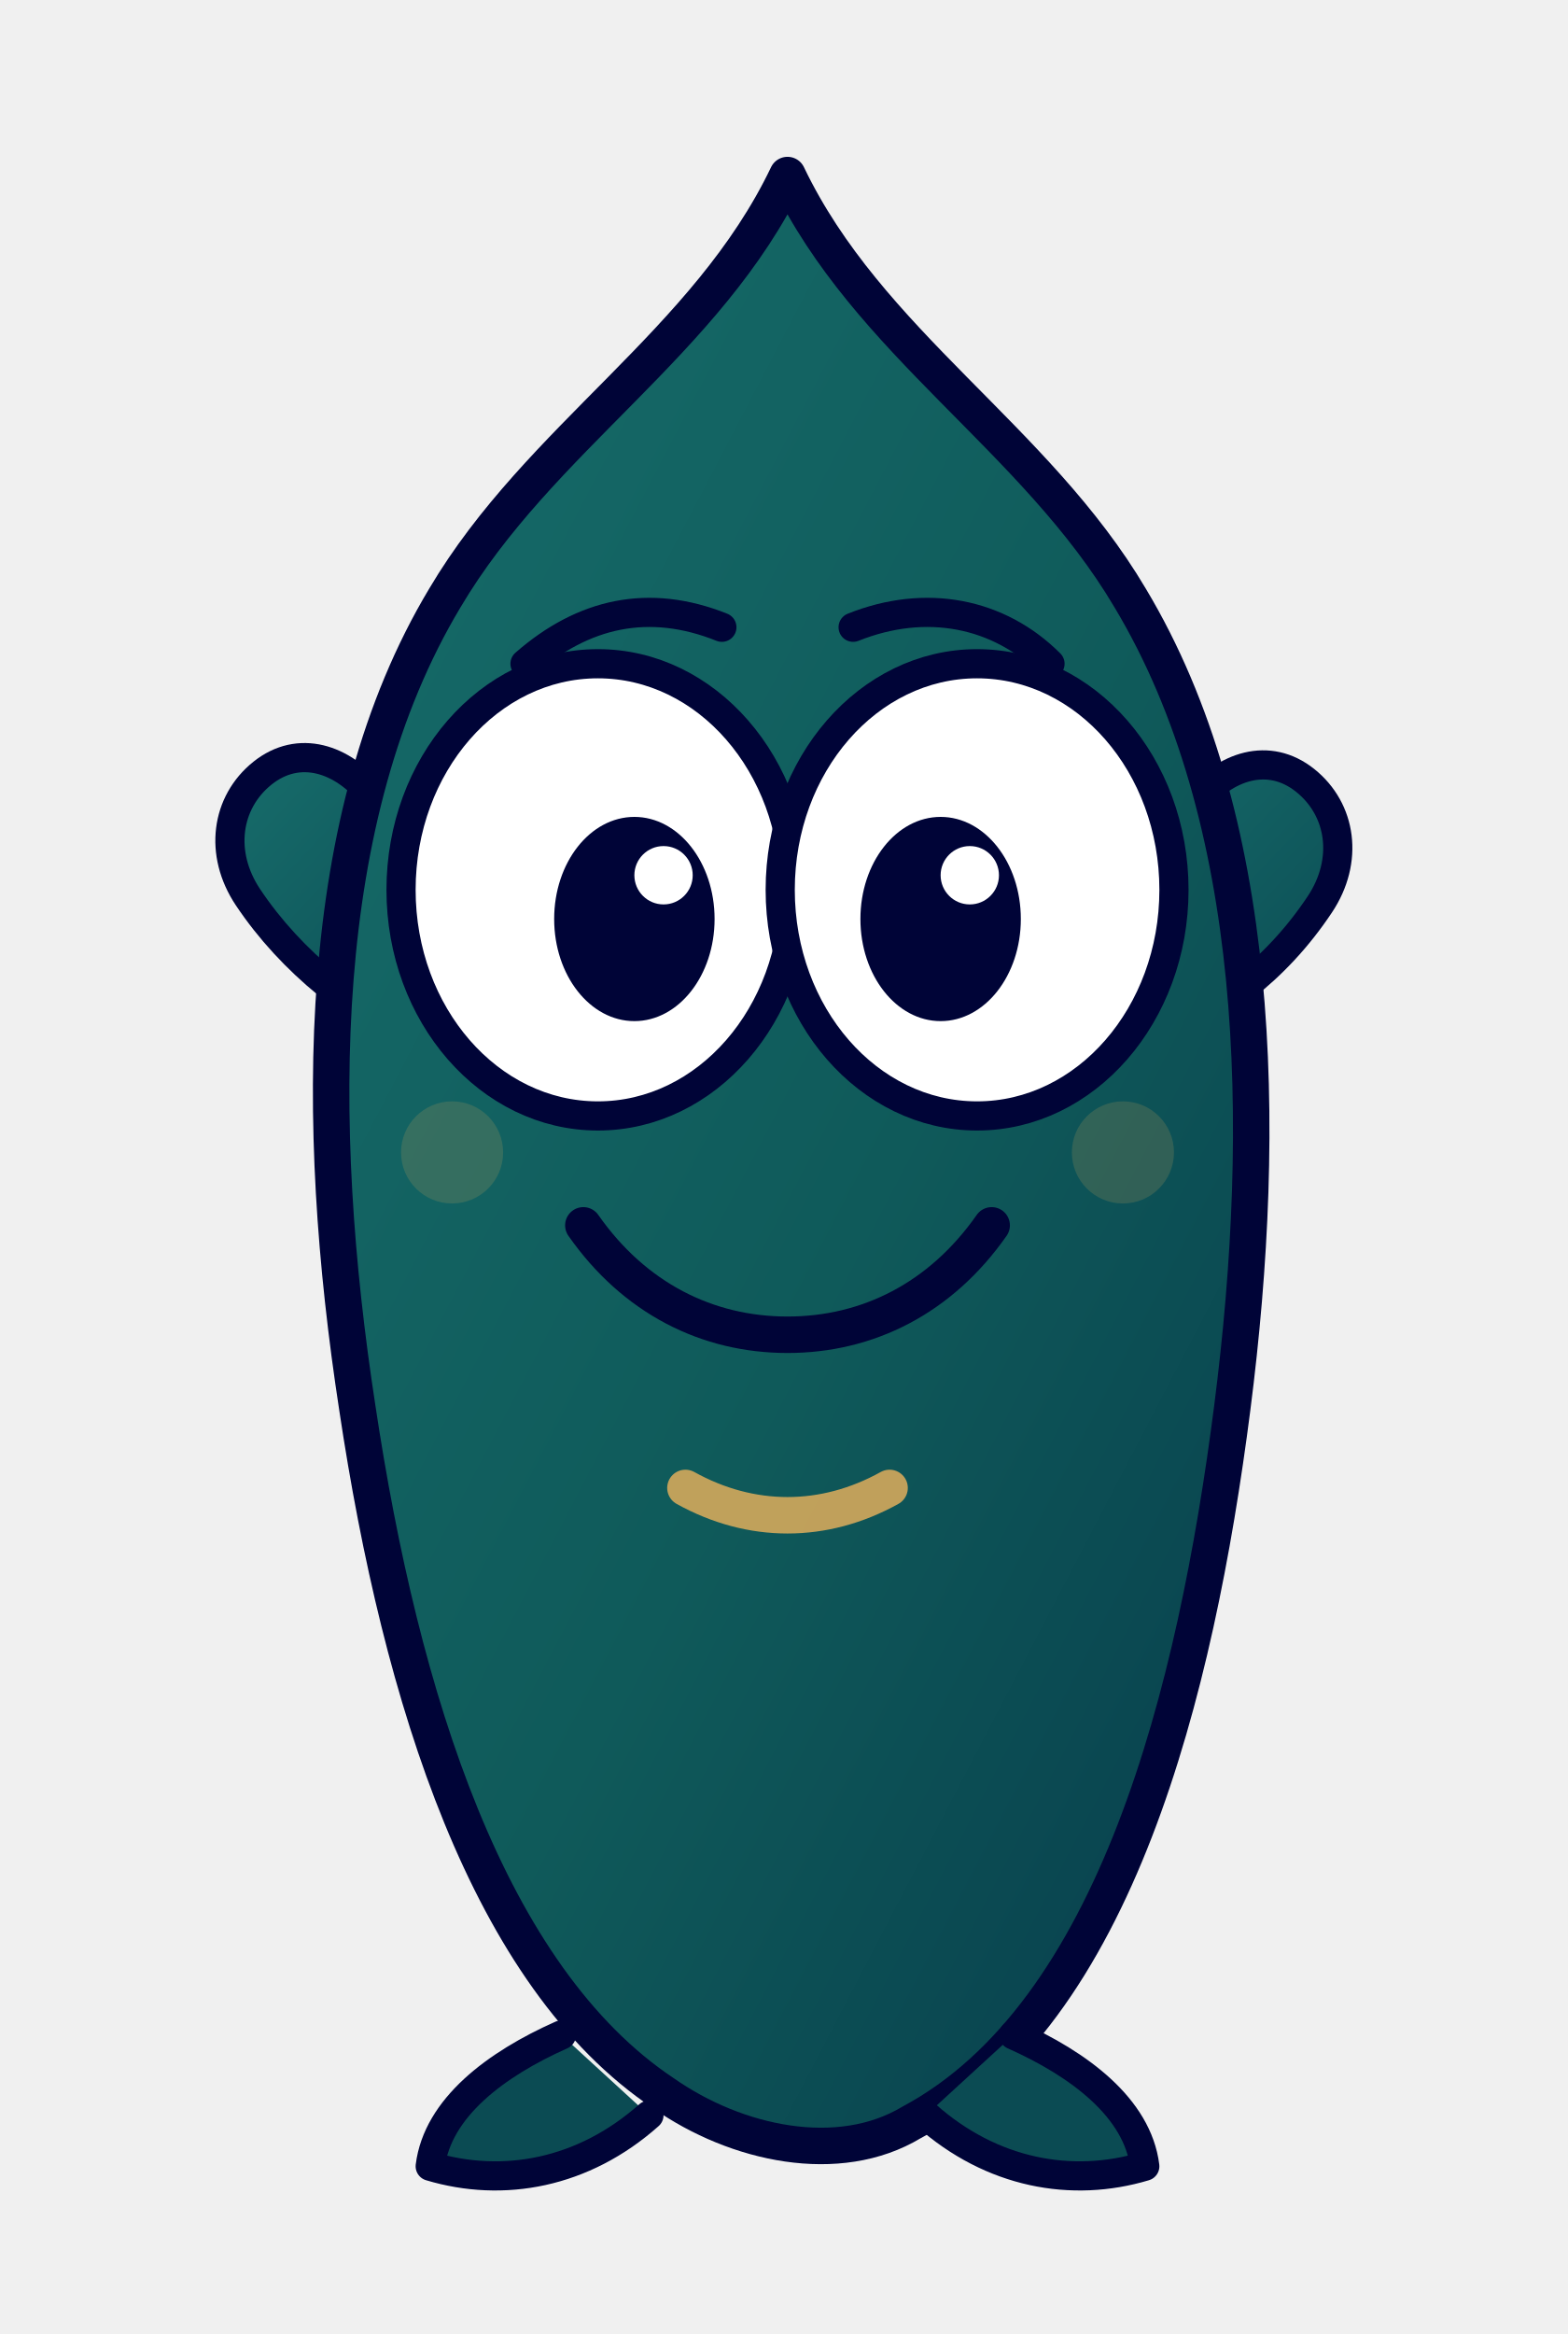
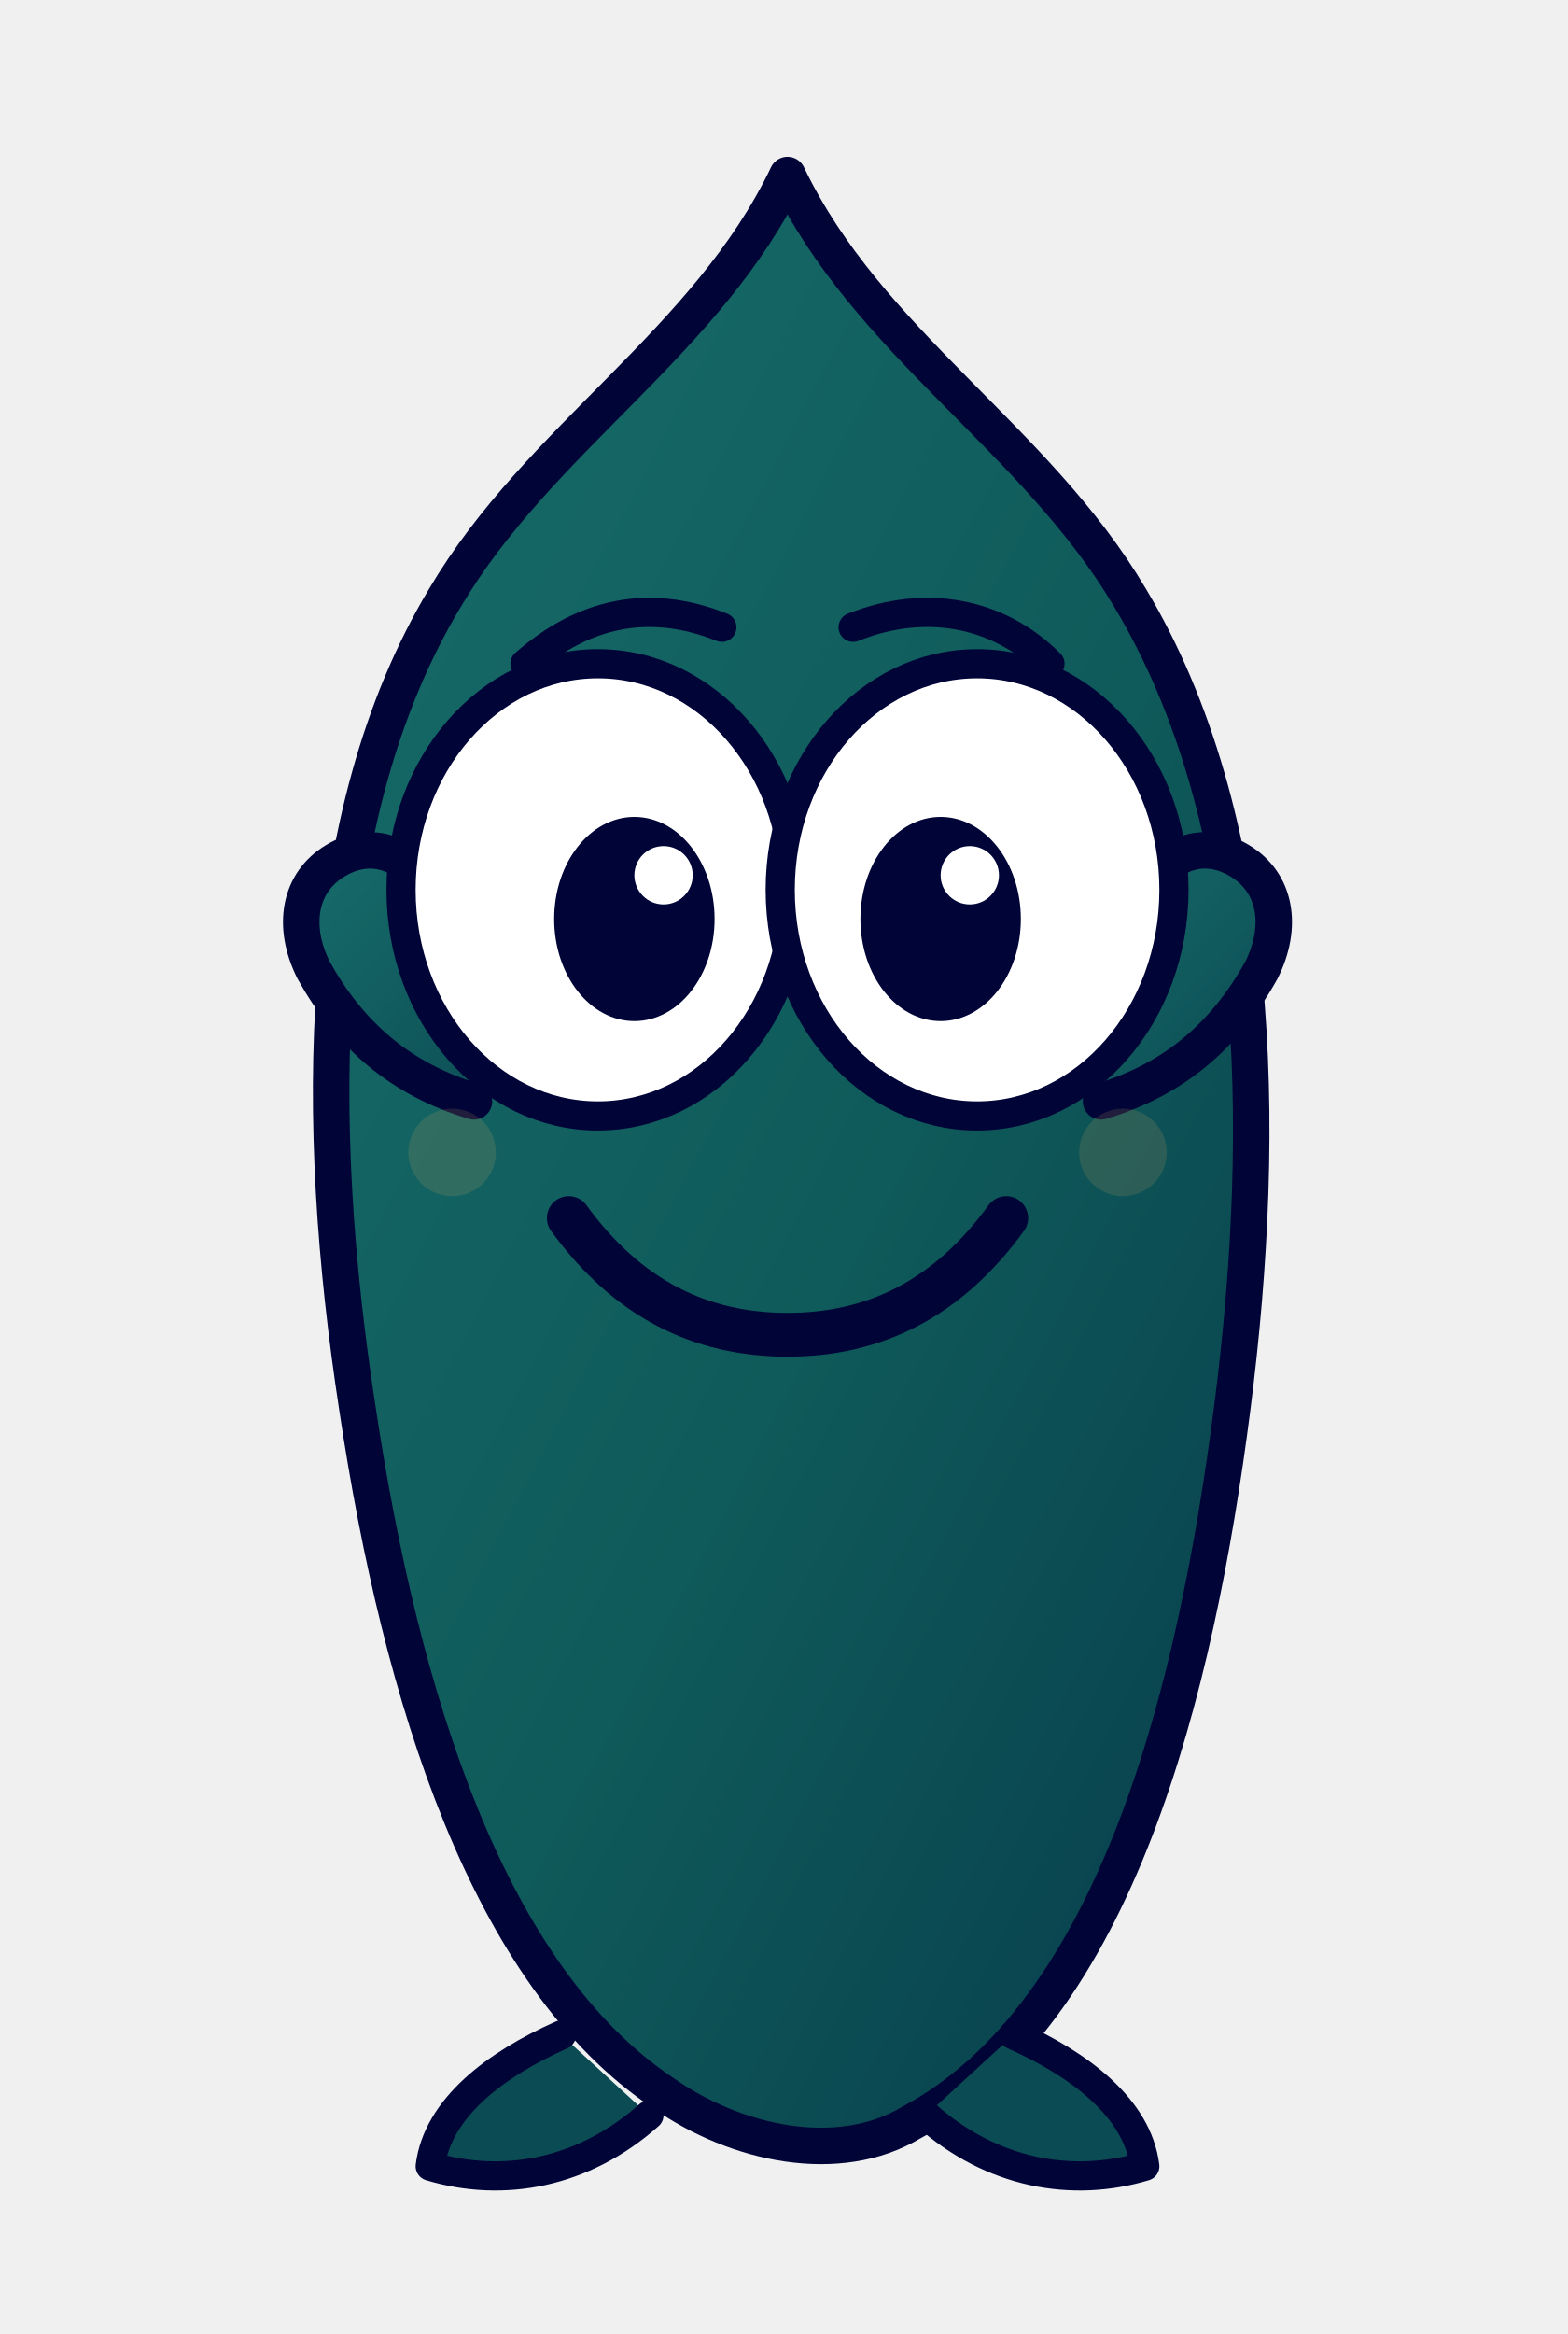
<svg xmlns="http://www.w3.org/2000/svg" viewBox="0 0 215 320" role="img" aria-labelledby="title desc">
  <defs>
    <linearGradient id="inkBody" x1="0" y1="0" x2="0.9" y2="1">
      <stop offset="0" stop-color="#176d6b" />
      <stop offset="0.58" stop-color="#0f5a5a" />
      <stop offset="1" stop-color="#083f4d" />
    </linearGradient>
    <linearGradient id="inkArm" x1="0" y1="0" x2="1" y2="1">
      <stop offset="0" stop-color="#176d6b" />
      <stop offset="1" stop-color="#0b4b53" />
    </linearGradient>
  </defs>
-   <path d="M58 143C49 139 40 132 34 123c-4-6-3-13 2-17 5-4 11-2 15 3 5 7 10 11 17 14z" fill="url(#inkArm)" stroke="#000437" stroke-width="4" stroke-linejoin="round" />
-   <path d="M157 143c10-4 18-10 24-19 4-6 3-13-2-17-5-4-11-2-15 3-5 7-10 11-17 14z" fill="url(#inkArm)" stroke="#000437" stroke-width="4" stroke-linejoin="round" />
  <path d="M108 24C97 47 74 60 61 82c-18 30-18 72-12 111 6 40 18 78 42 94 10 7 24 10 34 4 28-15 39-59 44-98 5-39 4-81-14-111-13-22-36-35-47-58Z" fill="url(#inkBody)" stroke="#000437" stroke-width="5" stroke-linejoin="round" />
+   <path d="M65 151c-10-3-17-9-22-18-3-6-2-12 3-15 5-3 10-1 13 4 4 7 9 11 16 13" fill="url(#inkArm)" stroke="#000437" stroke-width="5" stroke-linecap="round" stroke-linejoin="round" />
+   <path d="M151 151c10-3 17-9 22-18 3-6 2-12-3-15-5-3-10-1-13 4-4 7-9 11-16 13" fill="url(#inkArm)" stroke="#000437" stroke-width="5" stroke-linecap="round" stroke-linejoin="round" />
  <path d="M77 279c-9 4-17 10-18 18 10 3 21 1 30-7" fill="#0b4b53" stroke="#000437" stroke-width="4" stroke-linecap="round" stroke-linejoin="round" />
  <path d="M139 279c9 4 17 10 18 18-10 3-21 1-30-7" fill="#0b4b53" stroke="#000437" stroke-width="4" stroke-linecap="round" stroke-linejoin="round" />
  <g aria-hidden="true">
    <ellipse cx="82" cy="122" rx="27" ry="31" fill="#fff" stroke="#000437" stroke-width="4" />
    <ellipse cx="134" cy="122" rx="27" ry="31" fill="#fff" stroke="#000437" stroke-width="4" />
    <ellipse cx="87" cy="126" rx="11" ry="14" fill="#000437" />
    <ellipse cx="129" cy="126" rx="11" ry="14" fill="#000437" />
    <circle cx="91" cy="120" r="4" fill="#fff" />
    <circle cx="133" cy="120" r="4" fill="#fff" />
    <path d="M72 91c8-7 17-9 27-5" fill="none" stroke="#000437" stroke-width="4" stroke-linecap="round" />
    <path d="M117 86c10-4 20-2 27 5" fill="none" stroke="#000437" stroke-width="4" stroke-linecap="round" />
-     <path d="M80 168c7 10 17 15 28 15s21-5 28-15" fill="none" stroke="#000437" stroke-width="5" stroke-linecap="round" />
-     <circle cx="62" cy="158" r="7" fill="#d4a85b" opacity=".18" />
-     <circle cx="154" cy="158" r="7" fill="#d4a85b" opacity=".18" />
-     <path d="M94 204c9 5 19 5 28 0" fill="none" stroke="#d4a85b" stroke-width="5" stroke-linecap="round" opacity=".9" />
+     <path d="M78 167c8 11 18 16 30 16s22-5 30-16" fill="none" stroke="#000437" stroke-width="6" stroke-linecap="round" />
+     <circle cx="62" cy="158" r="6" fill="#d4a85b" opacity=".16" />
+     <circle cx="154" cy="158" r="6" fill="#d4a85b" opacity=".16" />
  </g>
</svg>
